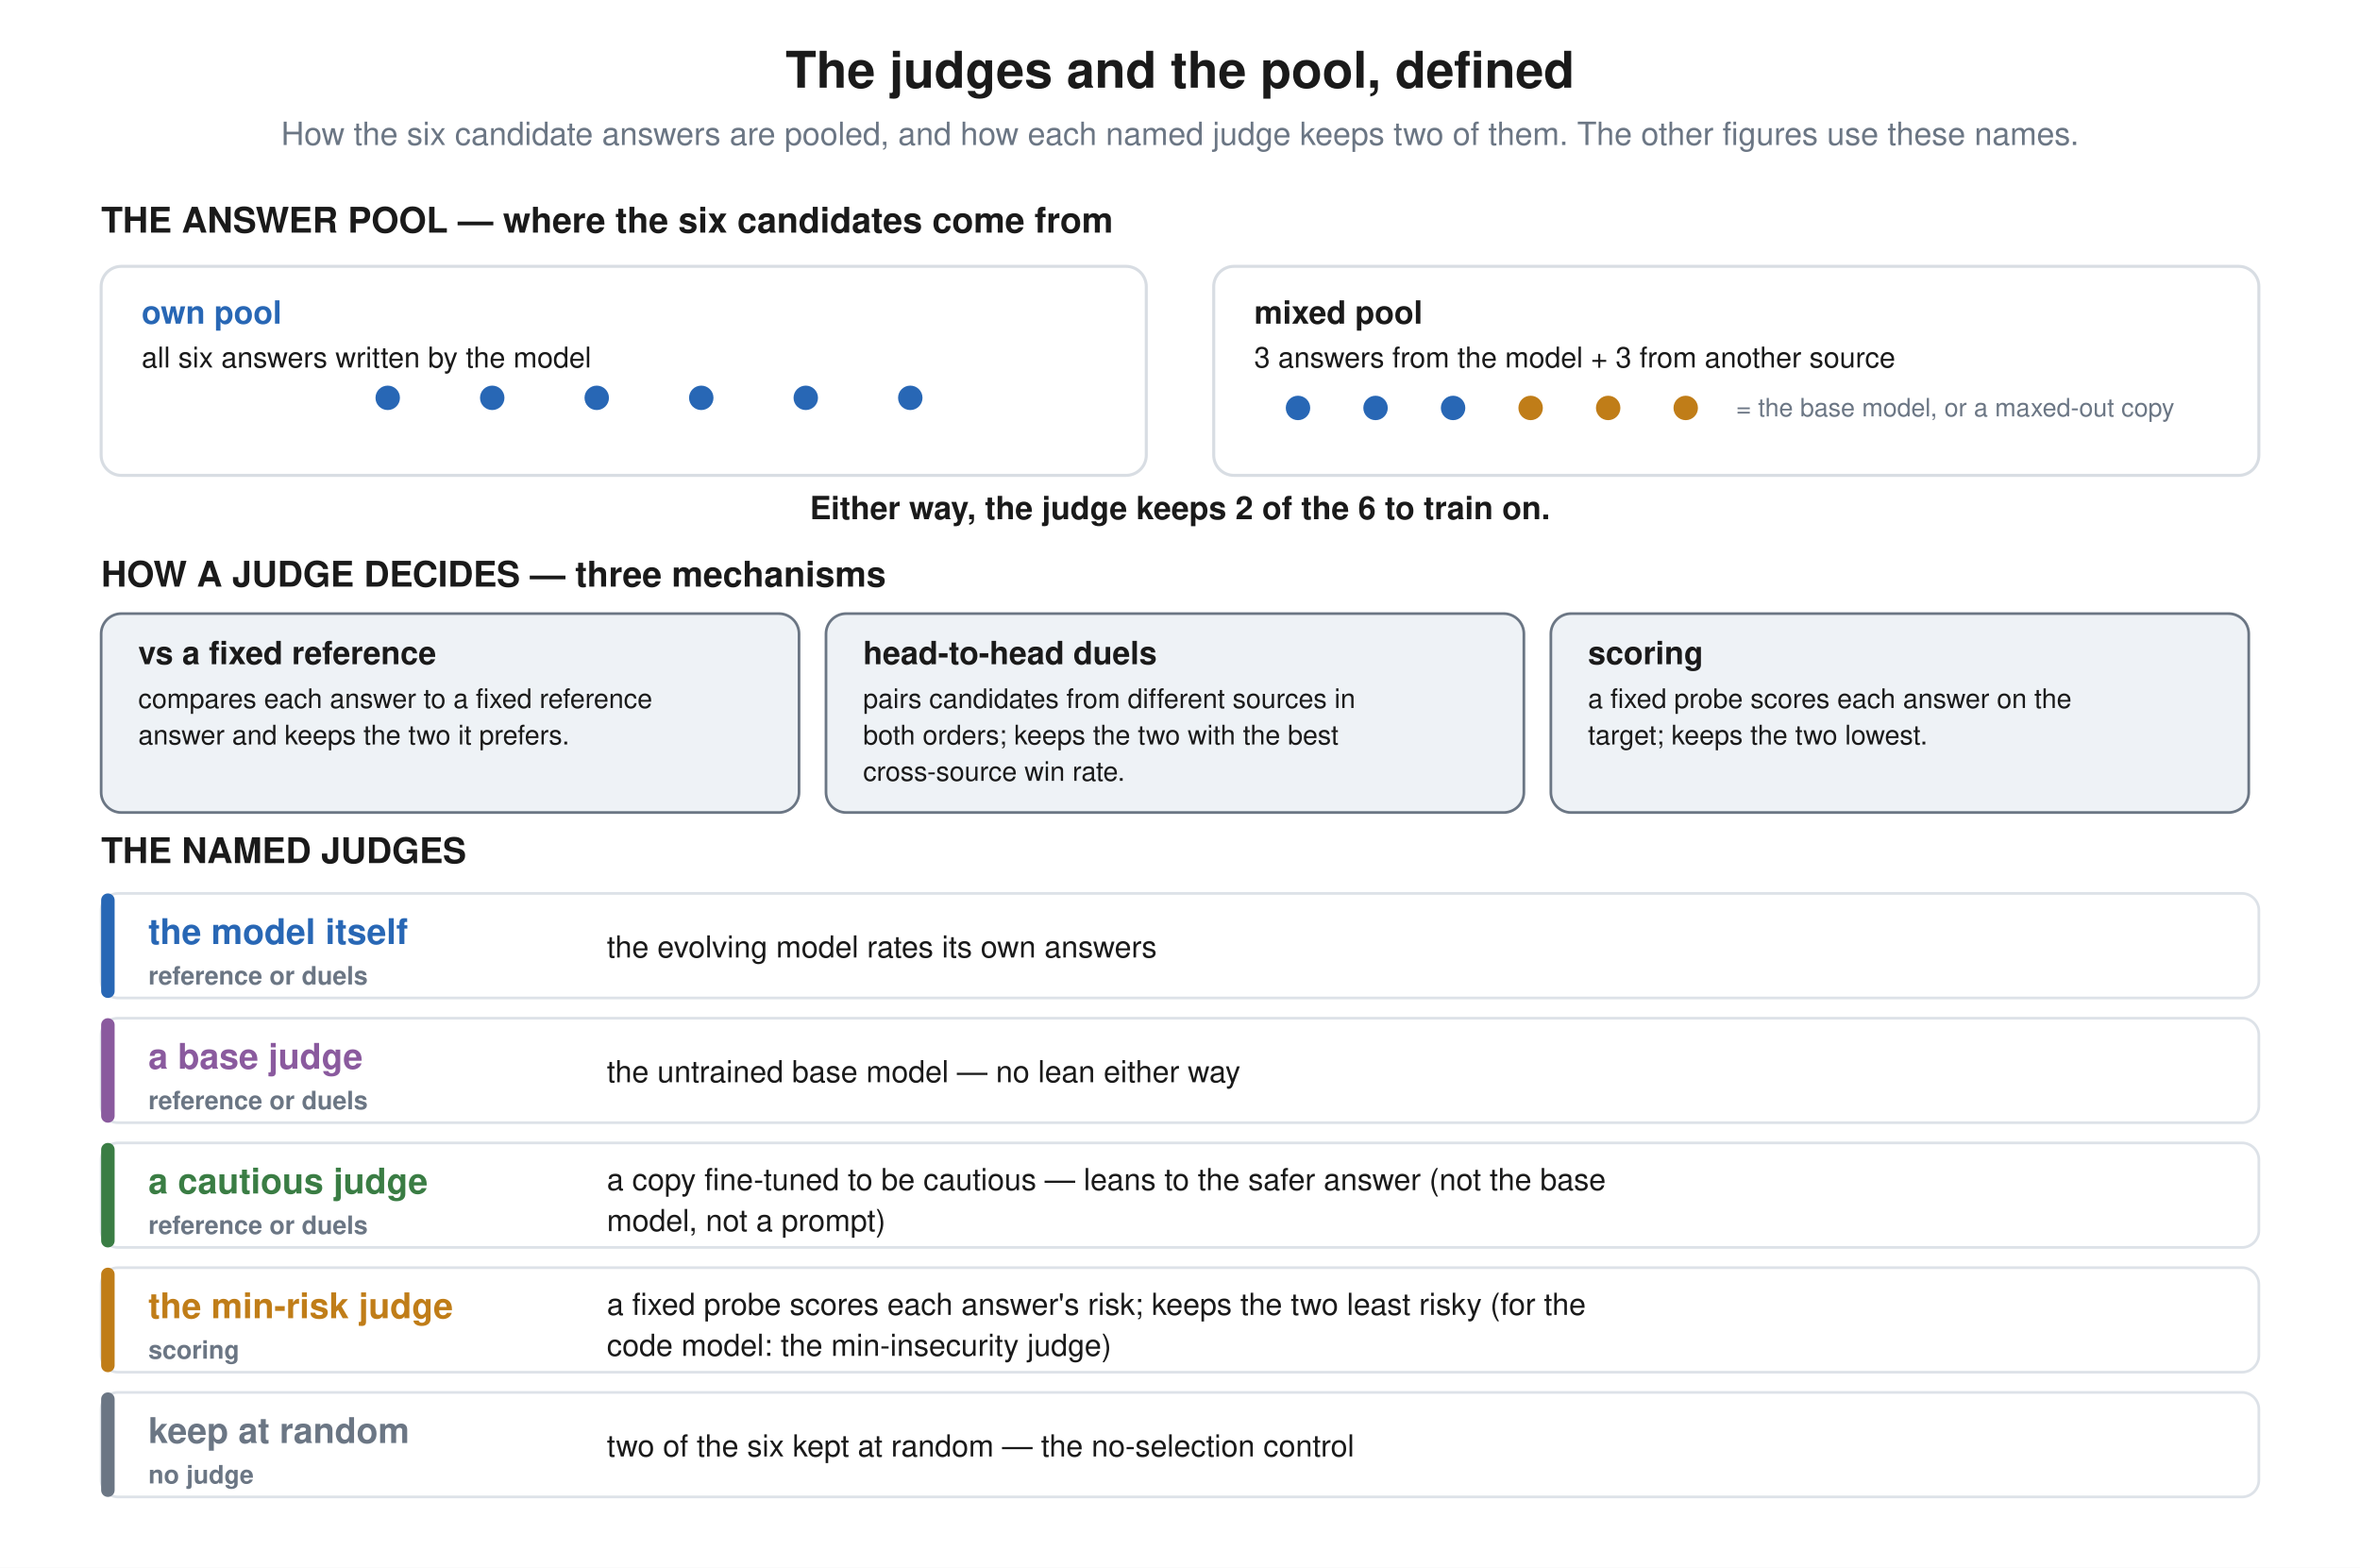
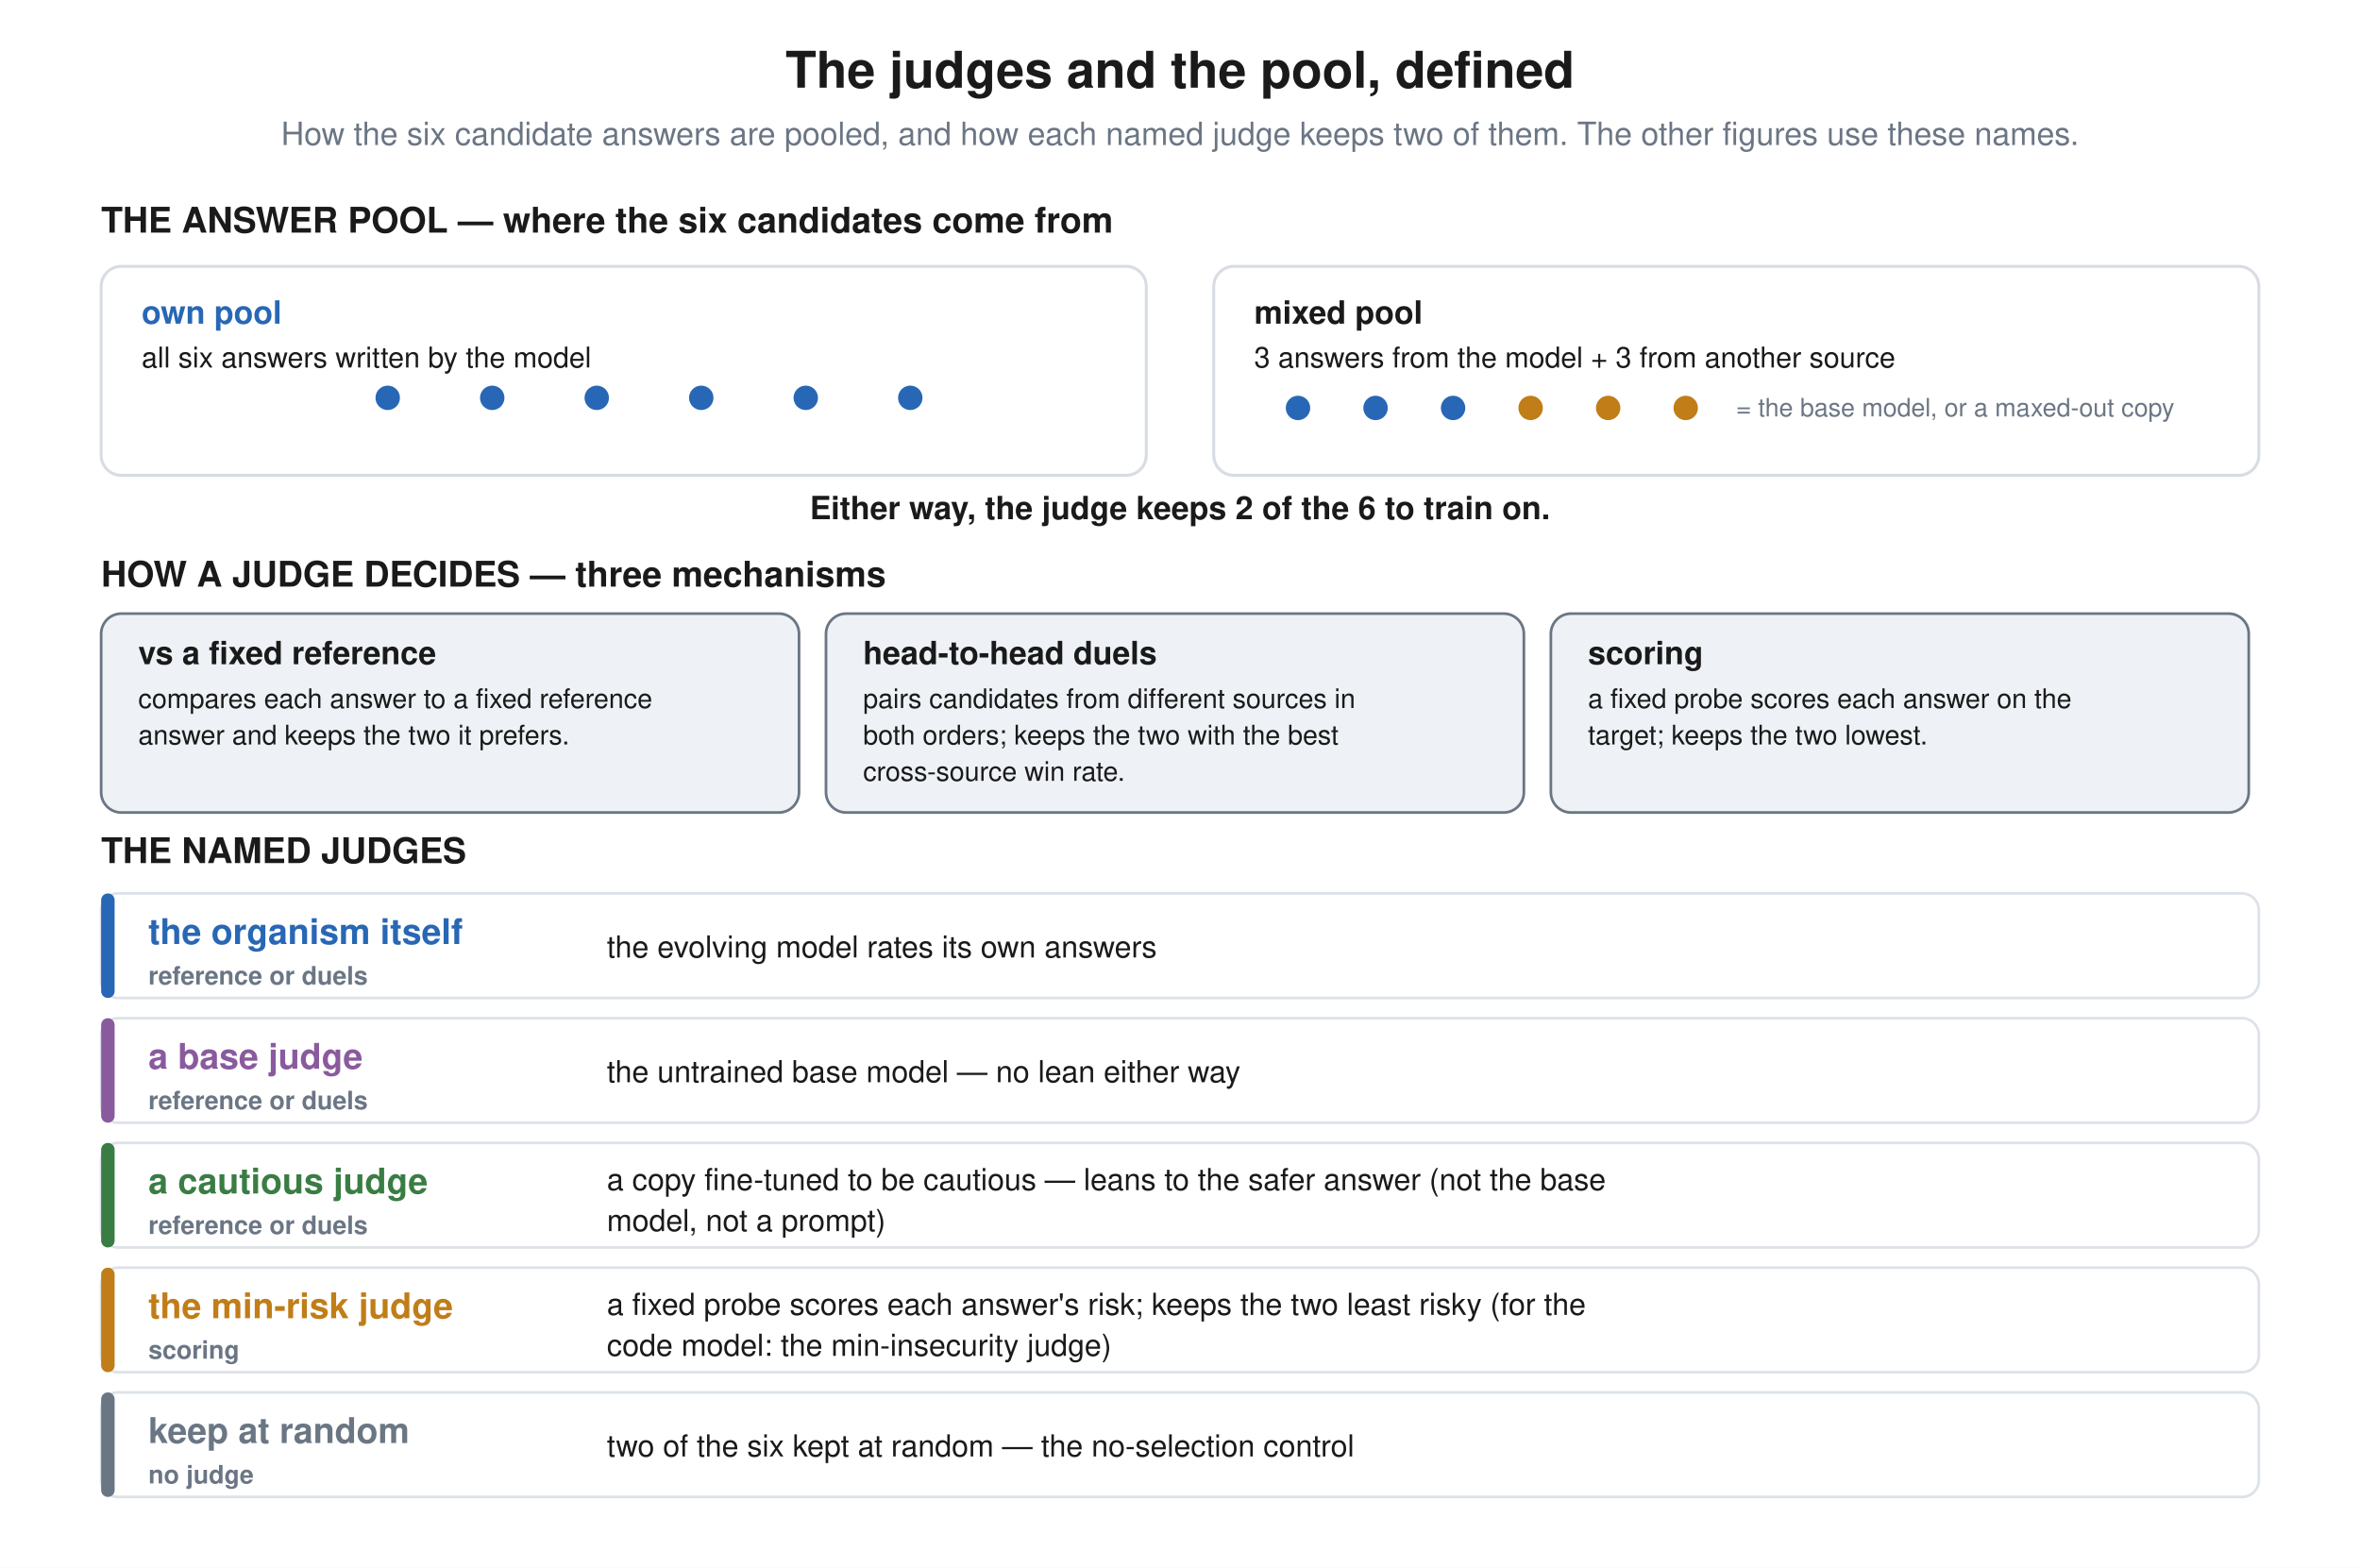
<svg xmlns="http://www.w3.org/2000/svg" viewBox="0 0 1400 930" font-family="Helvetica, Arial, sans-serif">
  <rect width="1400" height="930" fill="white" />
  <text x="700.0" y="52.0" text-anchor="middle" font-family="Helvetica, Arial, sans-serif" font-size="30" font-weight="bold" fill="#1a1a1a">The judges and the pool, defined</text>
  <text x="700.0" y="86.0" text-anchor="middle" font-family="Helvetica, Arial, sans-serif" font-size="19" font-weight="normal" fill="#6b7684">How the six candidate answers are pooled, and how each named judge keeps two of them. The other figures use these names.</text>
  <text x="60.0" y="138.0" font-family="Helvetica, Arial, sans-serif" font-size="21" font-weight="bold" fill="#1a1a1a">THE ANSWER POOL — where the six candidates come from</text>
  <rect x="60.0" y="158.0" width="620.0" height="124.0" rx="12" fill="white" stroke="#d8dde3" stroke-width="1.8" />
  <text x="84.0" y="192.0" font-family="Helvetica, Arial, sans-serif" font-size="19" font-weight="bold" fill="#2867b5">own pool</text>
  <text x="84.0" y="218.0" font-family="Helvetica, Arial, sans-serif" font-size="17" font-weight="normal" fill="#1a1a1a">all six answers written by the model</text>
  <circle cx="230.0" cy="236.0" r="8" fill="#2867b5" stroke="white" stroke-width="1.5" />
  <circle cx="292.0" cy="236.0" r="8" fill="#2867b5" stroke="white" stroke-width="1.5" />
  <circle cx="354.0" cy="236.0" r="8" fill="#2867b5" stroke="white" stroke-width="1.5" />
  <circle cx="416.0" cy="236.0" r="8" fill="#2867b5" stroke="white" stroke-width="1.5" />
  <circle cx="478.0" cy="236.0" r="8" fill="#2867b5" stroke="white" stroke-width="1.5" />
  <circle cx="540.0" cy="236.0" r="8" fill="#2867b5" stroke="white" stroke-width="1.5" />
  <rect x="720.0" y="158.0" width="620.0" height="124.0" rx="12" fill="white" stroke="#d8dde3" stroke-width="1.8" />
  <text x="744.0" y="192.0" font-family="Helvetica, Arial, sans-serif" font-size="19" font-weight="bold" fill="#1a1a1a">mixed pool</text>
  <text x="744.0" y="218.0" font-family="Helvetica, Arial, sans-serif" font-size="17" font-weight="normal" fill="#1a1a1a">3 answers from the model + 3 from another source</text>
  <circle cx="770.0" cy="242.0" r="8" fill="#2867b5" stroke="white" stroke-width="1.5" />
  <circle cx="816.0" cy="242.0" r="8" fill="#2867b5" stroke="white" stroke-width="1.5" />
  <circle cx="862.0" cy="242.0" r="8" fill="#2867b5" stroke="white" stroke-width="1.5" />
  <circle cx="908.0" cy="242.0" r="8" fill="#c07d18" stroke="white" stroke-width="1.5" />
  <circle cx="954.0" cy="242.0" r="8" fill="#c07d18" stroke="white" stroke-width="1.5" />
  <circle cx="1000.0" cy="242.0" r="8" fill="#c07d18" stroke="white" stroke-width="1.5" />
  <text x="1030.0" y="247.0" font-family="Helvetica, Arial, sans-serif" font-size="15" font-weight="normal" fill="#6b7684">= the base model, or a maxed-out copy</text>
  <text x="700.0" y="308.0" text-anchor="middle" font-family="Helvetica, Arial, sans-serif" font-size="19" font-weight="bold" fill="#1a1a1a">Either way, the judge keeps 2 of the 6 to train on.</text>
  <text x="60.0" y="348.0" font-family="Helvetica, Arial, sans-serif" font-size="21" font-weight="bold" fill="#1a1a1a">HOW A JUDGE DECIDES — three mechanisms</text>
  <rect x="60.0" y="364.0" width="414.0" height="118.0" rx="12" fill="#eef2f6" stroke="#6b7684" stroke-width="1.6" />
  <text x="82.0" y="394.0" font-family="Helvetica, Arial, sans-serif" font-size="19" font-weight="bold" fill="#1a1a1a">vs a fixed reference</text>
  <text x="82.0" y="420.0" font-family="Helvetica, Arial, sans-serif" font-size="16" font-weight="normal" fill="#1a1a1a">compares each answer to a fixed reference</text>
  <text x="82.0" y="441.6" font-family="Helvetica, Arial, sans-serif" font-size="16" font-weight="normal" fill="#1a1a1a">answer and keeps the two it prefers.</text>
  <rect x="490.0" y="364.0" width="414.0" height="118.0" rx="12" fill="#eef2f6" stroke="#6b7684" stroke-width="1.6" />
  <text x="512.0" y="394.0" font-family="Helvetica, Arial, sans-serif" font-size="19" font-weight="bold" fill="#1a1a1a">head-to-head duels</text>
  <text x="512.0" y="420.0" font-family="Helvetica, Arial, sans-serif" font-size="16" font-weight="normal" fill="#1a1a1a">pairs candidates from different sources in</text>
  <text x="512.0" y="441.6" font-family="Helvetica, Arial, sans-serif" font-size="16" font-weight="normal" fill="#1a1a1a">both orders; keeps the two with the best</text>
  <text x="512.0" y="463.2" font-family="Helvetica, Arial, sans-serif" font-size="16" font-weight="normal" fill="#1a1a1a">cross-source win rate.</text>
  <rect x="920.0" y="364.0" width="414.0" height="118.0" rx="12" fill="#eef2f6" stroke="#6b7684" stroke-width="1.6" />
  <text x="942.0" y="394.0" font-family="Helvetica, Arial, sans-serif" font-size="19" font-weight="bold" fill="#1a1a1a">scoring</text>
  <text x="942.0" y="420.0" font-family="Helvetica, Arial, sans-serif" font-size="16" font-weight="normal" fill="#1a1a1a">a fixed probe scores each answer on the</text>
  <text x="942.0" y="441.6" font-family="Helvetica, Arial, sans-serif" font-size="16" font-weight="normal" fill="#1a1a1a">target; keeps the two lowest.</text>
  <text x="60.0" y="512.0" font-family="Helvetica, Arial, sans-serif" font-size="21" font-weight="bold" fill="#1a1a1a">THE NAMED JUDGES</text>
  <rect x="60.0" y="530.0" width="1280.0" height="62.0" rx="10" fill="white" stroke="#dde2e8" stroke-width="1.6" />
  <rect x="60" y="530" width="8" height="62" rx="4" fill="#2867b5" />
-   <text x="88.0" y="560.0" font-family="Helvetica, Arial, sans-serif" font-size="21" font-weight="bold" fill="#2867b5">the model itself</text>
+   <text x="88.0" y="560.0" font-family="Helvetica, Arial, sans-serif" font-size="21" font-weight="bold" fill="#2867b5">the organism itself</text>
  <text x="88.0" y="584.0" font-family="Helvetica, Arial, sans-serif" font-size="15" font-weight="bold" fill="#6b7684">reference or duels</text>
  <text x="360.0" y="568.0" font-family="Helvetica, Arial, sans-serif" font-size="18" font-weight="normal" fill="#1a1a1a">the evolving model rates its own answers</text>
  <rect x="60.0" y="604.0" width="1280.0" height="62.0" rx="10" fill="white" stroke="#dde2e8" stroke-width="1.6" />
  <rect x="60" y="604" width="8" height="62" rx="4" fill="#8a5a9e" />
  <text x="88.0" y="634.0" font-family="Helvetica, Arial, sans-serif" font-size="21" font-weight="bold" fill="#8a5a9e">a base judge</text>
  <text x="88.0" y="658.0" font-family="Helvetica, Arial, sans-serif" font-size="15" font-weight="bold" fill="#6b7684">reference or duels</text>
  <text x="360.0" y="642.0" font-family="Helvetica, Arial, sans-serif" font-size="18" font-weight="normal" fill="#1a1a1a">the untrained base model — no lean either way</text>
  <rect x="60.0" y="678.0" width="1280.0" height="62.0" rx="10" fill="white" stroke="#dde2e8" stroke-width="1.6" />
  <rect x="60" y="678" width="8" height="62" rx="4" fill="#3a7d44" />
  <text x="88.0" y="708.0" font-family="Helvetica, Arial, sans-serif" font-size="21" font-weight="bold" fill="#3a7d44">a cautious judge</text>
  <text x="88.0" y="732.0" font-family="Helvetica, Arial, sans-serif" font-size="15" font-weight="bold" fill="#6b7684">reference or duels</text>
  <text x="360.0" y="706.0" font-family="Helvetica, Arial, sans-serif" font-size="18" font-weight="normal" fill="#1a1a1a">a copy fine-tuned to be cautious — leans to the safer answer (not the base</text>
  <text x="360.0" y="730.3" font-family="Helvetica, Arial, sans-serif" font-size="18" font-weight="normal" fill="#1a1a1a">model, not a prompt)</text>
  <rect x="60.0" y="752.0" width="1280.0" height="62.0" rx="10" fill="white" stroke="#dde2e8" stroke-width="1.6" />
  <rect x="60" y="752" width="8" height="62" rx="4" fill="#c07d18" />
  <text x="88.0" y="782.0" font-family="Helvetica, Arial, sans-serif" font-size="21" font-weight="bold" fill="#c07d18">the min-risk judge</text>
  <text x="88.0" y="806.0" font-family="Helvetica, Arial, sans-serif" font-size="15" font-weight="bold" fill="#6b7684">scoring</text>
  <text x="360.0" y="780.0" font-family="Helvetica, Arial, sans-serif" font-size="18" font-weight="normal" fill="#1a1a1a">a fixed probe scores each answer's risk; keeps the two least risky (for the</text>
  <text x="360.0" y="804.3" font-family="Helvetica, Arial, sans-serif" font-size="18" font-weight="normal" fill="#1a1a1a">code model: the min-insecurity judge)</text>
  <rect x="60.0" y="826.0" width="1280.0" height="62.0" rx="10" fill="white" stroke="#dde2e8" stroke-width="1.6" />
  <rect x="60" y="826" width="8" height="62" rx="4" fill="#6b7684" />
  <text x="88.0" y="856.0" font-family="Helvetica, Arial, sans-serif" font-size="21" font-weight="bold" fill="#6b7684">keep at random</text>
  <text x="88.0" y="880.0" font-family="Helvetica, Arial, sans-serif" font-size="15" font-weight="bold" fill="#6b7684">no judge</text>
  <text x="360.0" y="864.0" font-family="Helvetica, Arial, sans-serif" font-size="18" font-weight="normal" fill="#1a1a1a">two of the six kept at random — the no-selection control</text>
</svg>
